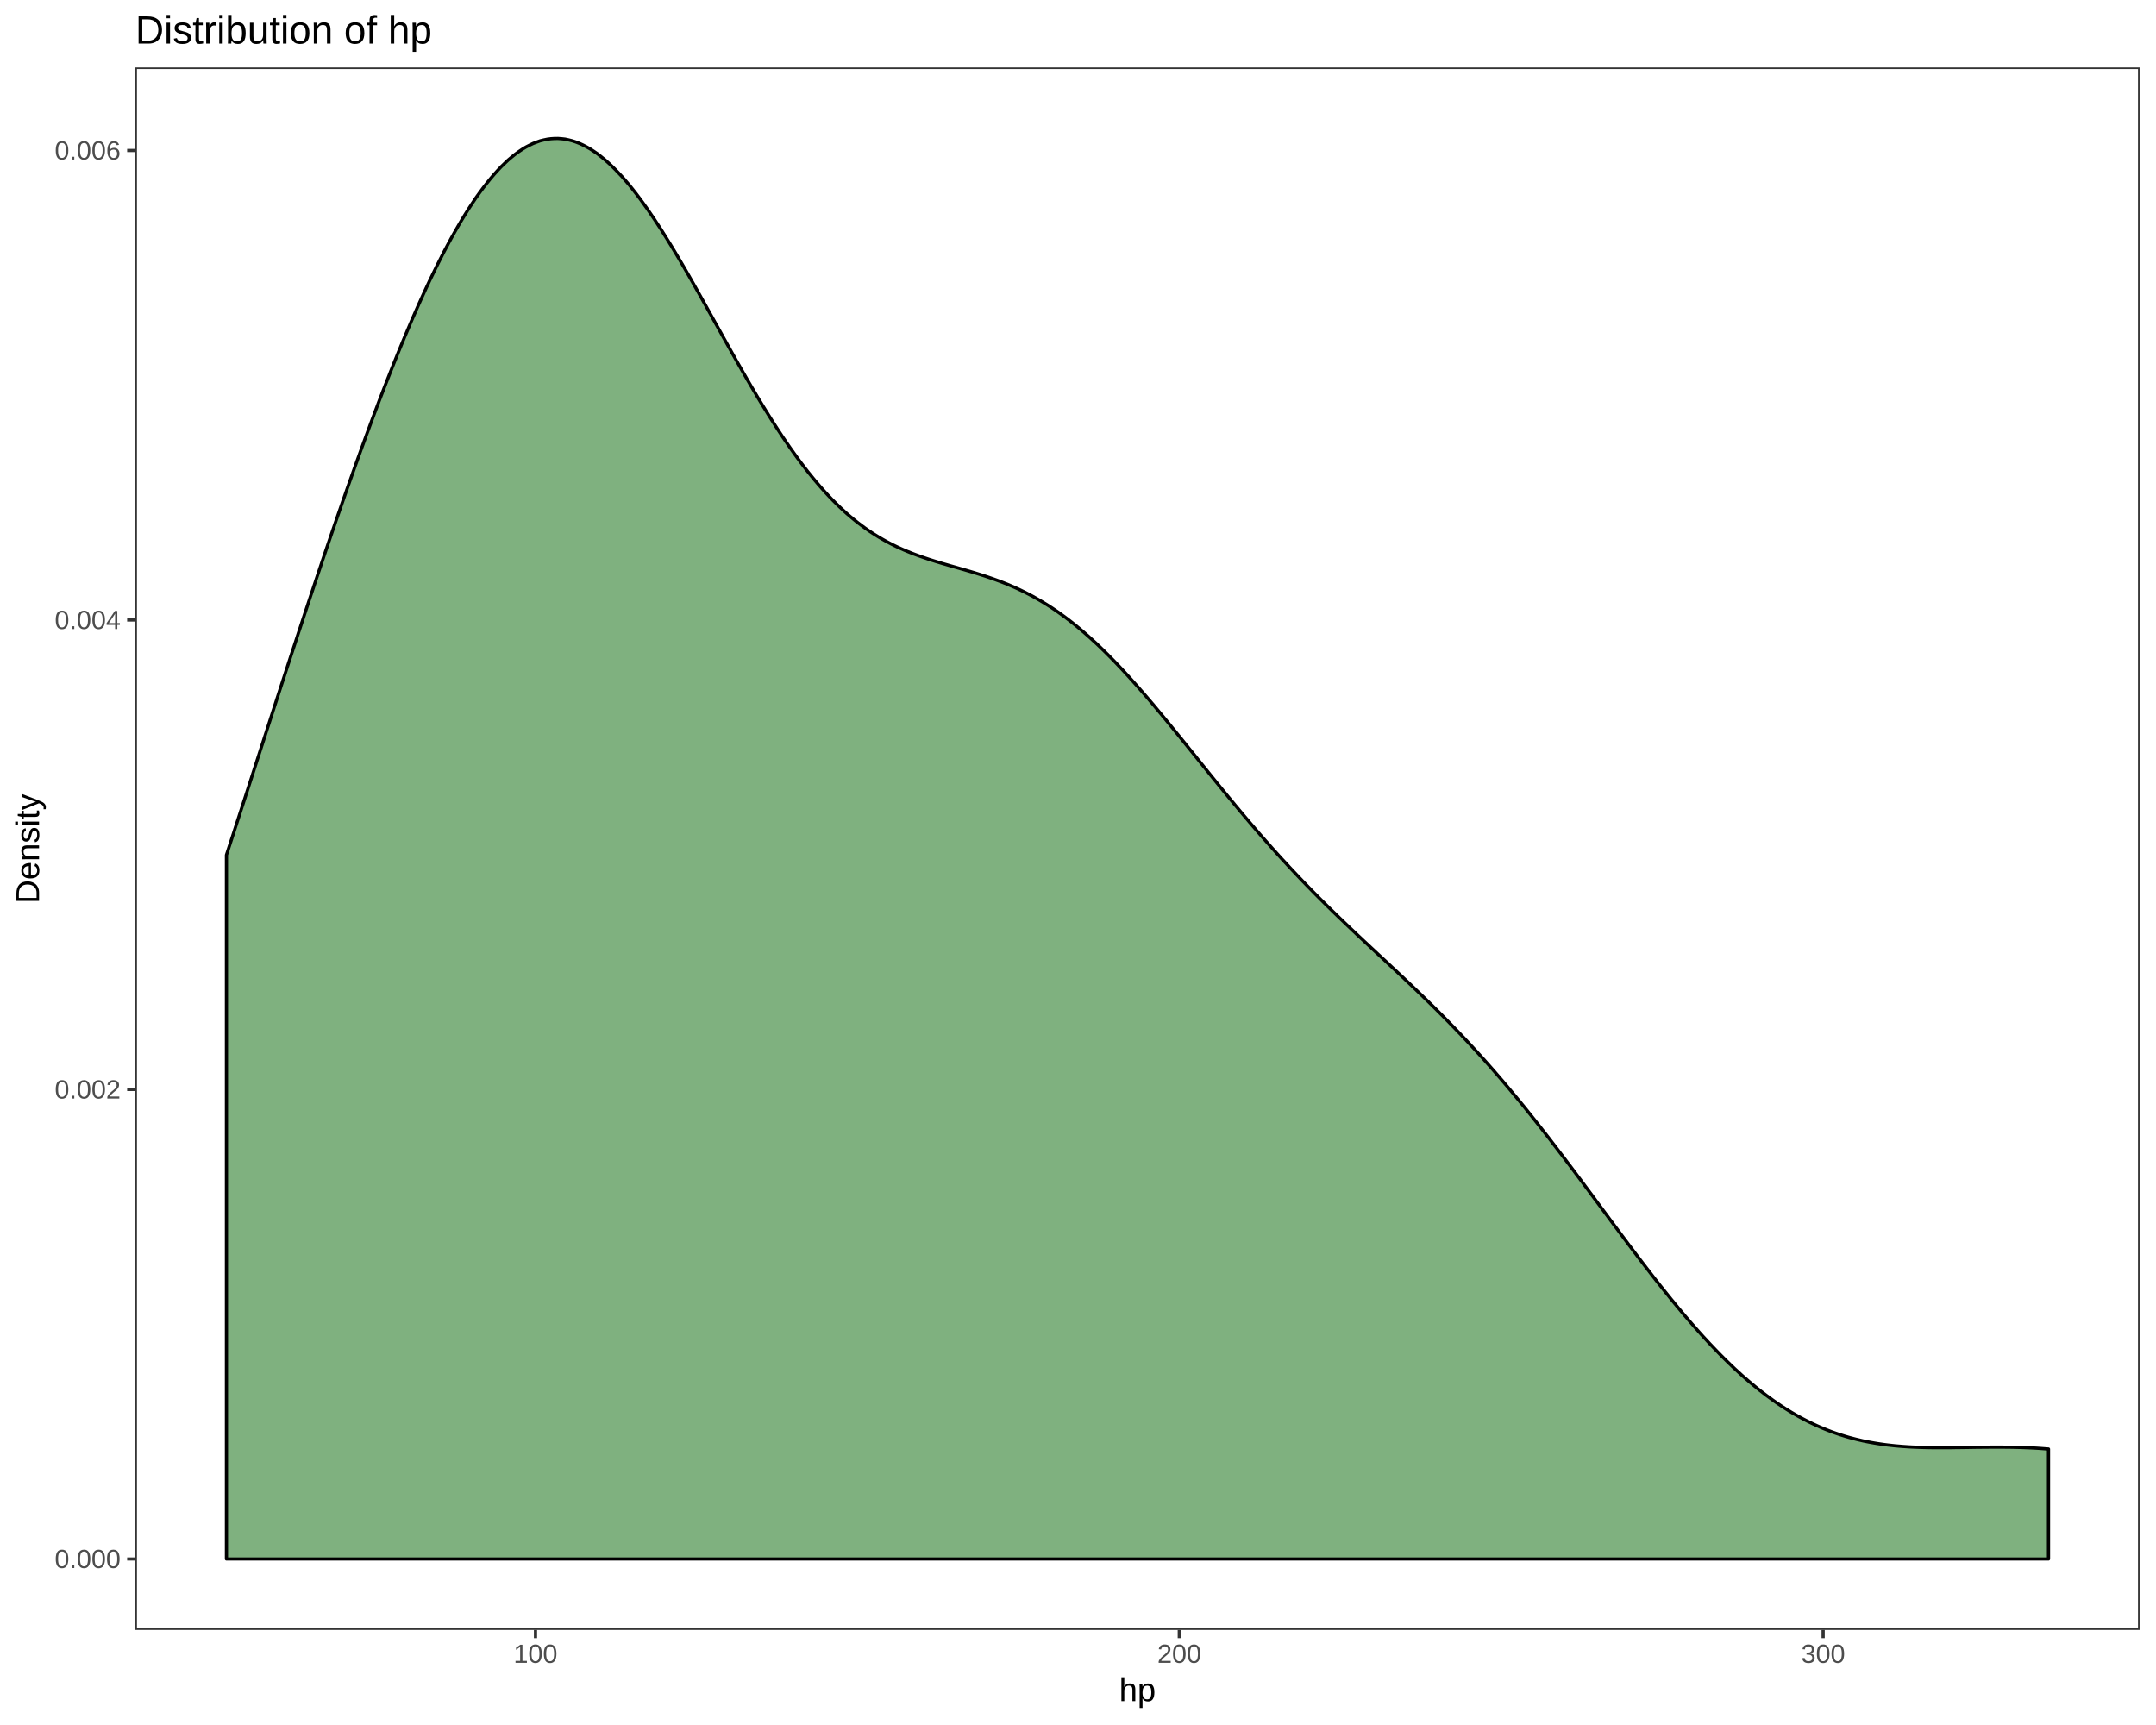
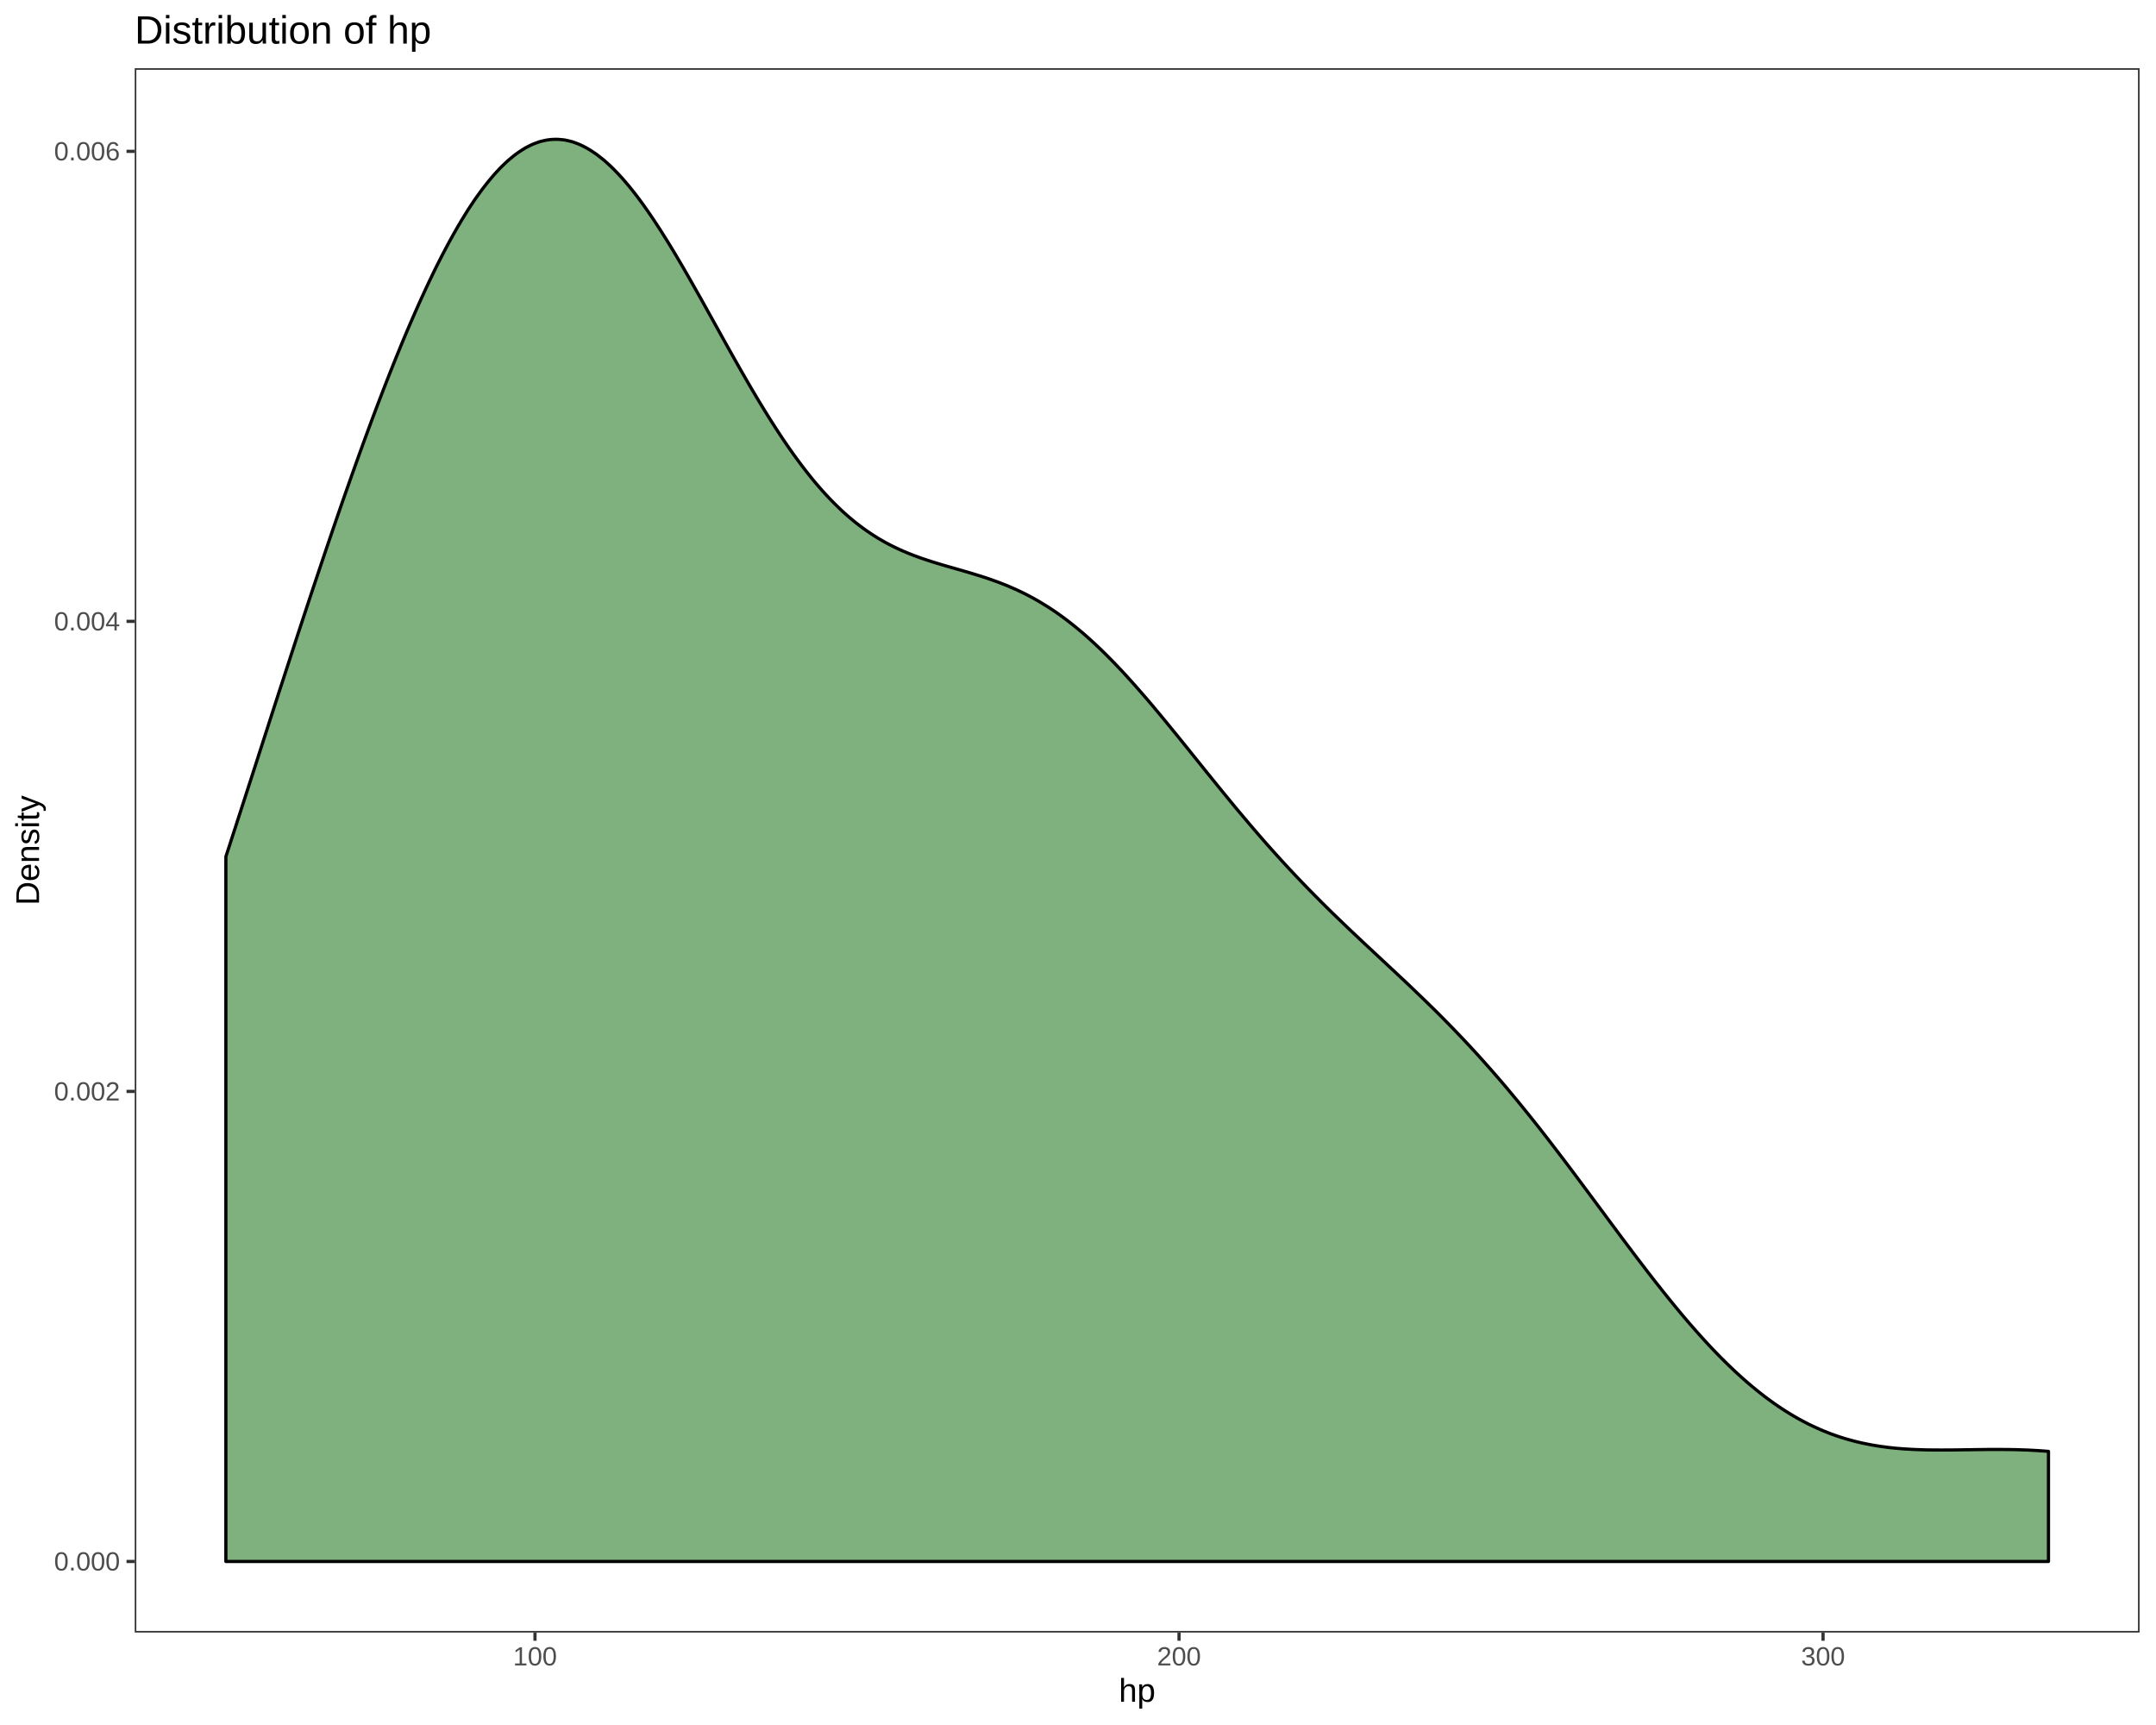
<svg xmlns="http://www.w3.org/2000/svg" viewBox="0 0 720.00 576.00">
  <defs>
    <style type="text/css">
    line, polyline, polygon, path, rect, circle {
      fill: none;
      stroke: #000000;
      stroke-linecap: round;
      stroke-linejoin: round;
      stroke-miterlimit: 10.00;
    }
  </style>
  </defs>
  <rect width="100%" height="100%" style="stroke: none; fill: #FFFFFF;" />
  <rect x="0.00" y="0.00" width="720.00" height="576.00" style="stroke-width: 1.07; stroke: #FFFFFF; fill: #FFFFFF;" />
  <defs>
-     <clipPath id="cpNDUuMjB8NzE0LjUyfDU0NC4yN3wyMi41Mg==">
-       <rect x="45.20" y="22.52" width="669.32" height="521.75" />
+     <clipPath id="cpNDQuOTl8NzE0LjUyfDU0NS4xM3wyMi43Nw==">
+       <rect x="44.99" y="22.77" width="669.53" height="522.36" />
    </clipPath>
  </defs>
-   <rect x="45.20" y="22.52" width="669.32" height="521.75" style="stroke-width: 1.07; stroke: none; fill: #FFFFFF;" clip-path="url(#cpNDUuMjB8NzE0LjUyfDU0NC4yN3wyMi41Mg==)" />
-   <polygon points="75.62,285.49 76.81,281.83 78.00,278.17 79.19,274.49 80.38,270.81 81.58,267.13 82.77,263.45 83.96,259.76 85.15,256.07 86.34,252.38 87.53,248.69 88.72,245.00 89.91,241.32 91.10,237.63 92.29,233.95 93.48,230.28 94.67,226.61 95.86,222.95 97.05,219.30 98.25,215.66 99.44,212.02 100.63,208.40 101.82,204.78 103.01,201.18 104.20,197.60 105.39,194.02 106.58,190.47 107.77,186.92 108.96,183.40 110.15,179.90 111.34,176.41 112.53,172.95 113.73,169.50 114.92,166.08 116.11,162.68 117.30,159.32 118.49,155.96 119.68,152.65 120.87,149.35 122.06,146.09 123.25,142.86 124.44,139.65 125.63,136.49 126.82,133.34 128.01,130.26 129.21,127.18 130.40,124.16 131.59,121.17 132.78,118.22 133.97,115.32 135.16,112.45 136.35,109.64 137.54,106.84 138.73,104.13 139.92,101.44 141.11,98.81 142.30,96.22 143.49,93.69 144.69,91.22 145.88,88.78 147.07,86.42 148.26,84.09 149.45,81.85 150.64,79.64 151.83,77.52 153.02,75.44 154.21,73.42 155.40,71.48 156.59,69.58 157.78,67.78 158.97,66.00 160.16,64.35 161.36,62.72 162.55,61.19 163.74,59.71 164.93,58.31 166.12,56.99 167.31,55.72 168.50,54.57 169.69,53.44 170.88,52.44 172.07,51.48 173.26,50.62 174.45,49.82 175.64,49.10 176.84,48.48 178.03,47.90 179.22,47.45 180.41,47.02 181.60,46.73 182.79,46.48 183.98,46.33 185.17,46.25 186.36,46.24 187.55,46.33 188.74,46.46 189.93,46.72 191.12,47.02 192.32,47.42 193.51,47.88 194.70,48.43 195.89,49.05 197.08,49.72 198.27,50.50 199.46,51.31 200.65,52.24 201.84,53.20 203.03,54.25 204.22,55.35 205.41,56.53 206.60,57.77 207.80,59.05 208.99,60.42 210.18,61.81 211.37,63.30 212.56,64.82 213.75,66.40 214.94,68.03 216.13,69.70 217.32,71.43 218.51,73.18 219.70,75.00 220.89,76.83 222.08,78.72 223.27,80.63 224.47,82.58 225.66,84.56 226.85,86.56 228.04,88.60 229.23,90.64 230.42,92.72 231.61,94.81 232.80,96.92 233.99,99.03 235.18,101.16 236.37,103.29 237.56,105.43 238.75,107.57 239.95,109.72 241.14,111.86 242.33,114.00 243.52,116.12 244.71,118.25 245.90,120.36 247.09,122.45 248.28,124.53 249.47,126.60 250.66,128.65 251.85,130.66 253.04,132.67 254.23,134.64 255.43,136.59 256.62,138.51 257.81,140.40 259.00,142.27 260.19,144.09 261.38,145.90 262.57,147.64 263.76,149.37 264.95,151.05 266.14,152.70 267.33,154.31 268.52,155.88 269.71,157.42 270.91,158.90 272.10,160.36 273.29,161.75 274.48,163.12 275.67,164.44 276.86,165.72 278.05,166.96 279.24,168.15 280.43,169.31 281.62,170.41 282.81,171.50 284.00,172.51 285.19,173.51 286.38,174.46 287.58,175.37 288.77,176.25 289.96,177.08 291.15,177.89 292.34,178.64 293.53,179.38 294.72,180.07 295.91,180.74 297.10,181.37 298.29,181.98 299.48,182.56 300.67,183.11 301.86,183.64 303.06,184.14 304.25,184.62 305.44,185.08 306.63,185.52 307.82,185.94 309.01,186.35 310.20,186.75 311.39,187.13 312.58,187.50 313.77,187.86 314.96,188.22 316.15,188.56 317.34,188.91 318.54,189.25 319.73,189.59 320.92,189.93 322.11,190.27 323.30,190.62 324.49,190.97 325.68,191.33 326.87,191.70 328.06,192.08 329.25,192.46 330.44,192.87 331.63,193.28 332.82,193.71 334.02,194.15 335.21,194.62 336.40,195.09 337.59,195.60 338.78,196.11 339.97,196.65 341.16,197.22 342.35,197.80 343.54,198.42 344.73,199.04 345.92,199.71 347.11,200.39 348.30,201.10 349.49,201.83 350.69,202.59 351.88,203.38 353.07,204.19 354.26,205.04 355.45,205.90 356.64,206.80 357.83,207.72 359.02,208.67 360.21,209.65 361.40,210.65 362.59,211.68 363.78,212.73 364.97,213.82 366.17,214.91 367.36,216.05 368.55,217.20 369.74,218.37 370.93,219.57 372.12,220.79 373.31,222.03 374.50,223.29 375.69,224.57 376.88,225.87 378.07,227.19 379.26,228.52 380.45,229.87 381.65,231.24 382.84,232.62 384.03,234.01 385.22,235.41 386.41,236.84 387.60,238.26 388.79,239.70 389.98,241.14 391.17,242.60 392.36,244.06 393.55,245.52 394.74,246.99 395.93,248.46 397.12,249.94 398.32,251.41 399.51,252.89 400.70,254.37 401.89,255.85 403.08,257.32 404.27,258.80 405.46,260.27 406.65,261.73 407.84,263.19 409.03,264.65 410.22,266.10 411.41,267.54 412.60,268.98 413.80,270.41 414.99,271.83 416.18,273.24 417.37,274.64 418.56,276.03 419.75,277.42 420.94,278.79 422.13,280.15 423.32,281.50 424.51,282.84 425.70,284.17 426.89,285.49 428.08,286.80 429.28,288.09 430.47,289.38 431.66,290.65 432.85,291.91 434.04,293.17 435.23,294.41 436.42,295.64 437.61,296.86 438.80,298.07 439.99,299.27 441.18,300.46 442.37,301.65 443.56,302.82 444.76,303.99 445.95,305.15 447.14,306.30 448.33,307.44 449.52,308.58 450.71,309.71 451.90,310.84 453.09,311.97 454.28,313.08 455.47,314.20 456.66,315.31 457.85,316.42 459.04,317.53 460.23,318.64 461.43,319.75 462.62,320.86 463.81,321.97 465.00,323.08 466.19,324.19 467.38,325.31 468.57,326.42 469.76,327.55 470.95,328.67 472.14,329.81 473.33,330.95 474.52,332.09 475.71,333.24 476.91,334.40 478.10,335.57 479.29,336.74 480.48,337.92 481.67,339.11 482.86,340.32 484.05,341.53 485.24,342.75 486.43,343.98 487.62,345.22 488.81,346.48 490.00,347.75 491.19,349.03 492.39,350.32 493.58,351.62 494.77,352.93 495.96,354.26 497.15,355.60 498.34,356.95 499.53,358.32 500.72,359.69 501.91,361.08 503.10,362.48 504.29,363.90 505.48,365.33 506.67,366.76 507.87,368.21 509.06,369.67 510.25,371.15 511.44,372.63 512.63,374.13 513.82,375.63 515.01,377.15 516.20,378.67 517.39,380.20 518.58,381.75 519.77,383.30 520.96,384.86 522.15,386.42 523.34,388.00 524.54,389.57 525.73,391.16 526.92,392.75 528.11,394.34 529.30,395.94 530.49,397.54 531.68,399.14 532.87,400.75 534.06,402.35 535.25,403.96 536.44,405.56 537.63,407.17 538.82,408.77 540.02,410.37 541.21,411.97 542.40,413.56 543.59,415.15 544.78,416.73 545.97,418.31 547.16,419.88 548.35,421.44 549.54,422.99 550.73,424.53 551.92,426.07 553.11,427.59 554.30,429.10 555.50,430.60 556.69,432.08 557.88,433.56 559.07,435.01 560.26,436.46 561.45,437.88 562.64,439.30 563.83,440.69 565.02,442.06 566.21,443.42 567.40,444.76 568.59,446.09 569.78,447.38 570.98,448.67 572.17,449.92 573.36,451.16 574.55,452.38 575.74,453.57 576.93,454.74 578.12,455.89 579.31,457.02 580.50,458.11 581.69,459.20 582.88,460.25 584.07,461.28 585.26,462.28 586.45,463.26 587.65,464.22 588.84,465.14 590.03,466.05 591.22,466.92 592.41,467.78 593.60,468.60 594.79,469.41 595.98,470.18 597.17,470.93 598.36,471.66 599.55,472.35 600.74,473.03 601.93,473.67 603.13,474.30 604.32,474.90 605.51,475.47 606.70,476.02 607.89,476.55 609.08,477.05 610.27,477.53 611.46,477.99 612.65,478.42 613.84,478.83 615.03,479.22 616.22,479.59 617.41,479.94 618.61,480.26 619.80,480.57 620.99,480.85 622.18,481.13 623.37,481.37 624.56,481.60 625.75,481.81 626.94,482.01 628.13,482.19 629.32,482.36 630.51,482.51 631.70,482.64 632.89,482.77 634.09,482.87 635.28,482.97 636.47,483.05 637.66,483.13 638.85,483.19 640.04,483.24 641.23,483.29 642.42,483.32 643.61,483.35 644.80,483.37 645.99,483.38 647.18,483.39 648.37,483.39 649.56,483.39 650.76,483.38 651.95,483.37 653.14,483.35 654.33,483.34 655.52,483.32 656.71,483.31 657.90,483.29 659.09,483.27 660.28,483.25 661.47,483.24 662.66,483.23 663.85,483.22 665.04,483.21 666.24,483.20 667.43,483.20 668.62,483.21 669.81,483.22 671.00,483.23 672.19,483.25 673.38,483.28 674.57,483.31 675.76,483.35 676.95,483.40 678.14,483.45 679.33,483.51 680.52,483.58 681.72,483.66 682.91,483.75 684.10,483.84 684.10,520.56 682.91,520.56 681.72,520.56 680.52,520.56 679.33,520.56 678.14,520.56 676.95,520.56 675.76,520.56 674.57,520.56 673.38,520.56 672.19,520.56 671.00,520.56 669.81,520.56 668.62,520.56 667.43,520.56 666.24,520.56 665.04,520.56 663.85,520.56 662.66,520.56 661.47,520.56 660.28,520.56 659.09,520.56 657.90,520.56 656.71,520.56 655.52,520.56 654.33,520.56 653.14,520.56 651.95,520.56 650.76,520.56 649.56,520.56 648.37,520.56 647.18,520.56 645.99,520.56 644.80,520.56 643.61,520.56 642.42,520.56 641.23,520.56 640.04,520.56 638.85,520.56 637.66,520.56 636.47,520.56 635.28,520.56 634.09,520.56 632.89,520.56 631.70,520.56 630.51,520.56 629.32,520.56 628.13,520.56 626.94,520.56 625.75,520.56 624.56,520.56 623.37,520.56 622.18,520.56 620.99,520.56 619.80,520.56 618.61,520.56 617.41,520.56 616.22,520.56 615.03,520.56 613.84,520.56 612.65,520.56 611.46,520.56 610.27,520.56 609.08,520.56 607.89,520.56 606.70,520.56 605.51,520.56 604.32,520.56 603.13,520.56 601.93,520.56 600.74,520.56 599.55,520.56 598.36,520.56 597.17,520.56 595.98,520.56 594.79,520.56 593.60,520.56 592.41,520.56 591.22,520.56 590.03,520.56 588.84,520.56 587.65,520.56 586.45,520.56 585.26,520.56 584.07,520.56 582.88,520.56 581.69,520.56 580.50,520.56 579.31,520.56 578.12,520.56 576.93,520.56 575.74,520.56 574.55,520.56 573.36,520.56 572.17,520.56 570.98,520.56 569.78,520.56 568.59,520.56 567.40,520.56 566.21,520.56 565.02,520.56 563.83,520.56 562.64,520.56 561.45,520.56 560.26,520.56 559.07,520.56 557.88,520.56 556.69,520.56 555.50,520.56 554.30,520.56 553.11,520.56 551.92,520.56 550.73,520.56 549.54,520.56 548.35,520.56 547.16,520.56 545.97,520.56 544.78,520.56 543.59,520.56 542.40,520.56 541.21,520.56 540.02,520.56 538.82,520.56 537.63,520.56 536.44,520.56 535.25,520.56 534.06,520.56 532.87,520.56 531.68,520.56 530.49,520.56 529.30,520.56 528.11,520.56 526.92,520.56 525.73,520.56 524.54,520.56 523.34,520.56 522.15,520.56 520.96,520.56 519.77,520.56 518.58,520.56 517.39,520.56 516.20,520.56 515.01,520.56 513.82,520.56 512.63,520.56 511.44,520.56 510.25,520.56 509.06,520.56 507.87,520.56 506.67,520.56 505.48,520.56 504.29,520.56 503.10,520.56 501.91,520.56 500.72,520.56 499.53,520.56 498.34,520.56 497.15,520.56 495.96,520.56 494.77,520.56 493.58,520.56 492.39,520.56 491.19,520.56 490.00,520.56 488.81,520.56 487.62,520.56 486.43,520.56 485.24,520.56 484.05,520.56 482.86,520.56 481.67,520.56 480.48,520.56 479.29,520.56 478.10,520.56 476.91,520.56 475.71,520.56 474.52,520.56 473.33,520.56 472.14,520.56 470.95,520.56 469.76,520.56 468.57,520.56 467.38,520.56 466.19,520.56 465.00,520.56 463.81,520.56 462.62,520.56 461.43,520.56 460.23,520.56 459.04,520.56 457.85,520.56 456.66,520.56 455.47,520.56 454.28,520.56 453.09,520.56 451.90,520.56 450.71,520.56 449.52,520.56 448.33,520.56 447.14,520.56 445.95,520.56 444.76,520.56 443.56,520.56 442.37,520.56 441.18,520.56 439.99,520.56 438.80,520.56 437.61,520.56 436.42,520.56 435.23,520.56 434.04,520.56 432.85,520.56 431.66,520.56 430.47,520.56 429.28,520.56 428.08,520.56 426.89,520.56 425.70,520.56 424.51,520.56 423.32,520.56 422.13,520.56 420.94,520.56 419.75,520.56 418.56,520.56 417.37,520.56 416.18,520.56 414.99,520.56 413.80,520.56 412.60,520.56 411.41,520.56 410.22,520.56 409.03,520.56 407.84,520.56 406.65,520.56 405.46,520.56 404.27,520.56 403.08,520.56 401.89,520.56 400.70,520.56 399.51,520.56 398.32,520.56 397.12,520.56 395.93,520.56 394.74,520.56 393.55,520.56 392.36,520.56 391.17,520.56 389.98,520.56 388.79,520.56 387.60,520.56 386.41,520.56 385.22,520.56 384.03,520.56 382.84,520.56 381.65,520.56 380.45,520.56 379.26,520.56 378.07,520.56 376.88,520.56 375.69,520.56 374.50,520.56 373.31,520.56 372.12,520.56 370.93,520.56 369.74,520.56 368.55,520.56 367.36,520.56 366.17,520.56 364.97,520.56 363.78,520.56 362.59,520.56 361.40,520.56 360.21,520.56 359.02,520.56 357.83,520.56 356.64,520.56 355.45,520.56 354.26,520.56 353.07,520.56 351.88,520.56 350.69,520.56 349.49,520.56 348.30,520.56 347.11,520.56 345.92,520.56 344.73,520.56 343.54,520.56 342.35,520.56 341.16,520.56 339.97,520.56 338.78,520.56 337.59,520.56 336.40,520.56 335.21,520.56 334.02,520.56 332.82,520.56 331.63,520.56 330.44,520.56 329.25,520.56 328.06,520.56 326.87,520.56 325.68,520.56 324.49,520.56 323.30,520.56 322.11,520.56 320.92,520.56 319.73,520.56 318.54,520.56 317.34,520.56 316.15,520.56 314.96,520.56 313.77,520.56 312.58,520.56 311.39,520.56 310.20,520.56 309.01,520.56 307.82,520.56 306.63,520.56 305.44,520.56 304.25,520.56 303.06,520.56 301.86,520.56 300.67,520.56 299.48,520.56 298.29,520.56 297.10,520.56 295.91,520.56 294.72,520.56 293.53,520.56 292.34,520.56 291.15,520.56 289.96,520.56 288.77,520.56 287.58,520.56 286.38,520.56 285.19,520.56 284.00,520.56 282.81,520.56 281.62,520.56 280.43,520.56 279.24,520.56 278.05,520.56 276.86,520.56 275.67,520.56 274.48,520.56 273.29,520.56 272.10,520.56 270.91,520.56 269.71,520.56 268.52,520.56 267.33,520.56 266.14,520.56 264.95,520.56 263.76,520.56 262.57,520.56 261.38,520.56 260.19,520.56 259.00,520.56 257.81,520.56 256.62,520.56 255.43,520.56 254.23,520.56 253.04,520.56 251.85,520.56 250.66,520.56 249.47,520.56 248.28,520.56 247.09,520.56 245.90,520.56 244.71,520.56 243.52,520.56 242.33,520.56 241.14,520.56 239.95,520.56 238.75,520.56 237.56,520.56 236.37,520.56 235.18,520.56 233.99,520.56 232.80,520.56 231.61,520.56 230.42,520.56 229.23,520.56 228.04,520.56 226.85,520.56 225.66,520.56 224.47,520.56 223.27,520.56 222.08,520.56 220.89,520.56 219.70,520.56 218.51,520.56 217.32,520.56 216.13,520.56 214.94,520.56 213.75,520.56 212.56,520.56 211.37,520.56 210.18,520.56 208.99,520.56 207.80,520.56 206.60,520.56 205.41,520.56 204.22,520.56 203.03,520.56 201.84,520.56 200.65,520.56 199.46,520.56 198.27,520.56 197.08,520.56 195.89,520.56 194.70,520.56 193.51,520.56 192.32,520.56 191.12,520.56 189.93,520.56 188.74,520.56 187.55,520.56 186.36,520.56 185.17,520.56 183.98,520.56 182.79,520.56 181.60,520.56 180.41,520.56 179.22,520.56 178.03,520.56 176.84,520.56 175.64,520.56 174.45,520.56 173.26,520.56 172.07,520.56 170.88,520.56 169.69,520.56 168.50,520.56 167.31,520.56 166.12,520.56 164.93,520.56 163.74,520.56 162.55,520.56 161.36,520.56 160.16,520.56 158.97,520.56 157.78,520.56 156.59,520.56 155.40,520.56 154.21,520.56 153.02,520.56 151.83,520.56 150.64,520.56 149.45,520.56 148.26,520.56 147.07,520.56 145.88,520.56 144.69,520.56 143.49,520.56 142.30,520.56 141.11,520.56 139.92,520.56 138.73,520.56 137.54,520.56 136.35,520.56 135.16,520.56 133.97,520.56 132.78,520.56 131.59,520.56 130.40,520.56 129.21,520.56 128.01,520.56 126.82,520.56 125.63,520.56 124.44,520.56 123.25,520.56 122.06,520.56 120.87,520.56 119.68,520.56 118.49,520.56 117.30,520.56 116.11,520.56 114.92,520.56 113.73,520.56 112.53,520.56 111.34,520.56 110.15,520.56 108.96,520.56 107.77,520.56 106.58,520.56 105.39,520.56 104.20,520.56 103.01,520.56 101.82,520.56 100.63,520.56 99.44,520.56 98.25,520.56 97.05,520.56 95.86,520.56 94.67,520.56 93.48,520.56 92.29,520.56 91.10,520.56 89.91,520.56 88.72,520.56 87.53,520.56 86.34,520.56 85.15,520.56 83.96,520.56 82.77,520.56 81.58,520.56 80.38,520.56 79.19,520.56 78.00,520.56 76.81,520.56 75.62,520.56 " style="stroke-width: 1.07; fill: #006400; fill-opacity: 0.50;" clip-path="url(#cpNDUuMjB8NzE0LjUyfDU0NC4yN3wyMi41Mg==)" />
-   <rect x="45.20" y="22.52" width="669.32" height="521.75" style="stroke-width: 1.07; stroke: #333333;" clip-path="url(#cpNDUuMjB8NzE0LjUyfDU0NC4yN3wyMi41Mg==)" />
+   <rect x="44.99" y="22.77" width="669.53" height="522.36" style="stroke-width: 1.07; stroke: none; fill: #FFFFFF;" clip-path="url(#cpNDQuOTl8NzE0LjUyfDU0NS4xM3wyMi43Nw==)" />
+   <polygon points="75.43,286.05 76.62,282.38 77.81,278.71 79.00,275.04 80.19,271.35 81.38,267.67 82.57,263.98 83.77,260.29 84.96,256.59 86.15,252.90 87.34,249.20 88.53,245.51 89.72,241.82 90.91,238.13 92.10,234.45 93.29,230.77 94.49,227.10 95.68,223.44 96.87,219.78 98.06,216.13 99.25,212.49 100.44,208.86 101.63,205.25 102.82,201.64 104.01,198.05 105.21,194.47 106.40,190.91 107.59,187.36 108.78,183.84 109.97,180.33 111.16,176.84 112.35,173.37 113.54,169.92 114.73,166.50 115.93,163.09 117.12,159.72 118.31,156.37 119.50,153.05 120.69,149.75 121.88,146.48 123.07,143.25 124.26,140.04 125.45,136.87 126.65,133.72 127.84,130.63 129.03,127.55 130.22,124.53 131.41,121.54 132.60,118.59 133.79,115.68 134.98,112.80 136.17,109.99 137.37,107.19 138.56,104.48 139.75,101.78 140.94,99.15 142.13,96.56 143.32,94.03 144.51,91.55 145.70,89.11 146.89,86.75 148.09,84.41 149.28,82.17 150.47,79.96 151.66,77.83 152.85,75.75 154.04,73.73 155.23,71.79 156.42,69.88 157.61,68.08 158.81,66.30 160.00,64.64 161.19,63.02 162.38,61.48 163.57,60.01 164.76,58.60 165.95,57.28 167.14,56.01 168.33,54.85 169.53,53.73 170.72,52.72 171.91,51.76 173.10,50.90 174.29,50.11 175.48,49.38 176.67,48.76 177.86,48.18 179.05,47.73 180.25,47.30 181.44,47.01 182.63,46.76 183.82,46.60 185.01,46.53 186.20,46.52 187.39,46.61 188.58,46.74 189.77,47.00 190.97,47.29 192.16,47.70 193.35,48.16 194.54,48.71 195.73,49.33 196.92,50.01 198.11,50.79 199.30,51.59 200.49,52.53 201.69,53.48 202.88,54.54 204.07,55.64 205.26,56.82 206.45,58.06 207.64,59.34 208.83,60.72 210.02,62.11 211.21,63.60 212.41,65.12 213.60,66.70 214.79,68.33 215.98,70.01 217.17,71.73 218.36,73.49 219.55,75.31 220.74,77.14 221.93,79.04 223.13,80.95 224.32,82.90 225.51,84.88 226.70,86.89 227.89,88.92 229.08,90.97 230.27,93.05 231.46,95.14 232.65,97.25 233.85,99.37 235.04,101.50 236.23,103.64 237.42,105.78 238.61,107.92 239.80,110.07 240.99,112.21 242.18,114.35 243.37,116.48 244.57,118.61 245.76,120.72 246.95,122.82 248.14,124.90 249.33,126.97 250.52,129.02 251.71,131.04 252.90,133.05 254.09,135.02 255.29,136.98 256.48,138.90 257.67,140.79 258.86,142.66 260.05,144.48 261.24,146.29 262.43,148.04 263.62,149.77 264.81,151.45 266.01,153.11 267.20,154.72 268.39,156.29 269.58,157.83 270.77,159.31 271.96,160.77 273.15,162.16 274.34,163.54 275.53,164.85 276.73,166.14 277.92,167.38 279.11,168.57 280.30,169.73 281.49,170.84 282.68,171.92 283.87,172.94 285.06,173.94 286.25,174.89 287.45,175.80 288.64,176.68 289.83,177.51 291.02,178.32 292.21,179.07 293.40,179.82 294.59,180.50 295.78,181.18 296.97,181.81 298.17,182.42 299.36,183.00 300.55,183.55 301.74,184.08 302.93,184.58 304.12,185.06 305.31,185.52 306.50,185.96 307.69,186.39 308.89,186.79 310.08,187.19 311.27,187.57 312.46,187.94 313.65,188.30 314.84,188.66 316.03,189.01 317.22,189.35 318.42,189.69 319.61,190.03 320.80,190.37 321.99,190.72 323.18,191.06 324.37,191.42 325.56,191.78 326.75,192.15 327.94,192.52 329.14,192.91 330.33,193.31 331.52,193.73 332.71,194.16 333.90,194.60 335.09,195.07 336.28,195.54 337.47,196.05 338.66,196.57 339.86,197.11 341.05,197.67 342.24,198.25 343.43,198.87 344.62,199.50 345.81,200.16 347.00,200.84 348.19,201.56 349.38,202.29 350.58,203.05 351.77,203.84 352.96,204.65 354.15,205.50 355.34,206.36 356.53,207.27 357.72,208.19 358.91,209.14 360.10,210.12 361.30,211.12 362.49,212.15 363.68,213.20 364.87,214.29 366.06,215.39 367.25,216.52 368.44,217.67 369.63,218.85 370.82,220.05 372.02,221.27 373.21,222.52 374.40,223.77 375.59,225.06 376.78,226.36 377.97,227.68 379.16,229.01 380.35,230.37 381.54,231.73 382.74,233.11 383.93,234.51 385.12,235.91 386.31,237.34 387.50,238.76 388.69,240.20 389.88,241.65 391.07,243.10 392.26,244.56 393.46,246.03 394.65,247.50 395.84,248.97 397.03,250.45 398.22,251.93 399.41,253.41 400.60,254.89 401.79,256.37 402.98,257.85 404.18,259.32 405.37,260.79 406.56,262.26 407.75,263.72 408.94,265.18 410.13,266.63 411.32,268.08 412.51,269.52 413.70,270.95 414.90,272.37 416.09,273.78 417.28,275.19 418.47,276.58 419.66,277.96 420.85,279.34 422.04,280.70 423.23,282.05 424.42,283.39 425.62,284.73 426.81,286.04 428.00,287.36 429.19,288.65 430.38,289.94 431.57,291.21 432.76,292.48 433.95,293.73 435.14,294.97 436.34,296.21 437.53,297.43 438.72,298.64 439.91,299.84 441.10,301.04 442.29,302.22 443.48,303.40 444.67,304.57 445.86,305.73 447.06,306.88 448.25,308.03 449.44,309.17 450.63,310.30 451.82,311.43 453.01,312.55 454.20,313.67 455.39,314.79 456.58,315.91 457.78,317.02 458.97,318.13 460.16,319.24 461.35,320.35 462.54,321.46 463.73,322.57 464.92,323.68 466.11,324.79 467.30,325.91 468.50,327.03 469.69,328.15 470.88,329.28 472.07,330.42 473.26,331.56 474.45,332.70 475.64,333.85 476.83,335.01 478.02,336.18 479.22,337.35 480.41,338.54 481.60,339.73 482.79,340.94 483.98,342.15 485.17,343.37 486.36,344.61 487.55,345.85 488.74,347.11 489.94,348.38 491.13,349.66 492.32,350.95 493.51,352.25 494.70,353.57 495.89,354.90 497.08,356.24 498.27,357.59 499.46,358.96 500.66,360.34 501.85,361.73 503.04,363.13 504.23,364.55 505.42,365.98 506.61,367.41 507.80,368.87 508.99,370.33 510.18,371.81 511.38,373.29 512.57,374.79 513.76,376.29 514.95,377.81 516.14,379.34 517.33,380.87 518.52,382.42 519.71,383.97 520.90,385.53 522.10,387.10 523.29,388.67 524.48,390.25 525.67,391.84 526.86,393.43 528.05,395.03 529.24,396.63 530.43,398.23 531.62,399.83 532.82,401.44 534.01,403.05 535.20,404.65 536.39,406.26 537.58,407.87 538.77,409.47 539.96,411.07 541.15,412.67 542.34,414.27 543.54,415.86 544.73,417.44 545.92,419.02 547.11,420.59 548.30,422.15 549.49,423.71 550.68,425.25 551.87,426.79 553.06,428.31 554.26,429.82 555.45,431.32 556.64,432.81 557.83,434.29 559.02,435.74 560.21,437.19 561.40,438.62 562.59,440.03 563.78,441.43 564.98,442.80 566.17,444.17 567.36,445.50 568.55,446.83 569.74,448.13 570.93,449.42 572.12,450.67 573.31,451.91 574.50,453.13 575.70,454.32 576.89,455.50 578.08,456.64 579.27,457.78 580.46,458.87 581.65,459.96 582.84,461.01 584.03,462.04 585.22,463.04 586.42,464.02 587.61,464.98 588.80,465.91 589.99,466.82 591.18,467.69 592.37,468.55 593.56,469.37 594.75,470.18 595.94,470.95 597.14,471.70 598.33,472.43 599.52,473.13 600.71,473.81 601.90,474.45 603.09,475.08 604.28,475.68 605.47,476.25 606.67,476.80 607.86,477.33 609.05,477.84 610.24,478.31 611.43,478.78 612.62,479.20 613.81,479.62 615.00,480.00 616.19,480.37 617.39,480.72 618.58,481.04 619.77,481.36 620.96,481.64 622.15,481.91 623.34,482.15 624.53,482.39 625.72,482.60 626.91,482.80 628.11,482.98 629.30,483.14 630.49,483.30 631.68,483.43 632.87,483.56 634.06,483.66 635.25,483.76 636.44,483.84 637.63,483.91 638.83,483.98 640.02,484.03 641.21,484.07 642.40,484.11 643.59,484.14 644.78,484.15 645.97,484.17 647.16,484.17 648.35,484.18 649.55,484.17 650.74,484.17 651.93,484.16 653.12,484.14 654.31,484.13 655.50,484.11 656.69,484.09 657.88,484.08 659.07,484.06 660.27,484.04 661.46,484.03 662.65,484.01 663.84,484.00 665.03,484.00 666.22,483.99 667.41,483.99 668.60,484.00 669.79,484.01 670.99,484.02 672.18,484.04 673.37,484.06 674.56,484.10 675.75,484.14 676.94,484.18 678.13,484.24 679.32,484.30 680.51,484.37 681.71,484.45 682.90,484.54 684.09,484.63 684.09,521.39 682.90,521.39 681.71,521.39 680.51,521.39 679.32,521.39 678.13,521.39 676.94,521.39 675.75,521.39 674.56,521.39 673.37,521.39 672.18,521.39 670.99,521.39 669.79,521.39 668.60,521.39 667.41,521.39 666.22,521.39 665.03,521.39 663.84,521.39 662.65,521.39 661.46,521.39 660.27,521.39 659.07,521.39 657.88,521.39 656.69,521.39 655.50,521.39 654.31,521.39 653.12,521.39 651.93,521.39 650.74,521.39 649.55,521.39 648.35,521.39 647.16,521.39 645.97,521.39 644.78,521.39 643.59,521.39 642.40,521.39 641.21,521.39 640.02,521.39 638.83,521.39 637.63,521.39 636.44,521.39 635.25,521.39 634.06,521.39 632.87,521.39 631.68,521.39 630.49,521.39 629.30,521.39 628.11,521.39 626.91,521.39 625.72,521.39 624.53,521.39 623.34,521.39 622.15,521.39 620.96,521.39 619.77,521.39 618.58,521.39 617.39,521.39 616.19,521.39 615.00,521.39 613.81,521.39 612.62,521.39 611.43,521.39 610.24,521.39 609.05,521.39 607.86,521.39 606.67,521.39 605.47,521.39 604.28,521.39 603.09,521.39 601.90,521.39 600.71,521.39 599.52,521.39 598.33,521.39 597.14,521.39 595.94,521.39 594.75,521.39 593.56,521.39 592.37,521.39 591.18,521.39 589.99,521.39 588.80,521.39 587.61,521.39 586.42,521.39 585.22,521.39 584.03,521.39 582.84,521.39 581.65,521.39 580.46,521.39 579.27,521.39 578.08,521.39 576.89,521.39 575.70,521.39 574.50,521.39 573.31,521.39 572.12,521.39 570.93,521.39 569.74,521.39 568.55,521.39 567.36,521.39 566.17,521.39 564.98,521.39 563.78,521.39 562.59,521.39 561.40,521.39 560.21,521.39 559.02,521.39 557.83,521.39 556.64,521.39 555.45,521.39 554.26,521.39 553.06,521.39 551.87,521.39 550.68,521.39 549.49,521.39 548.30,521.39 547.11,521.39 545.92,521.39 544.73,521.39 543.54,521.39 542.34,521.39 541.15,521.39 539.96,521.39 538.77,521.39 537.58,521.39 536.39,521.39 535.20,521.39 534.01,521.39 532.82,521.39 531.62,521.39 530.43,521.39 529.24,521.39 528.05,521.39 526.86,521.39 525.67,521.39 524.48,521.39 523.29,521.39 522.10,521.39 520.90,521.39 519.71,521.39 518.52,521.39 517.33,521.39 516.14,521.39 514.95,521.39 513.76,521.39 512.57,521.39 511.38,521.39 510.18,521.39 508.99,521.39 507.80,521.39 506.61,521.39 505.42,521.39 504.23,521.39 503.04,521.39 501.85,521.39 500.66,521.39 499.46,521.39 498.27,521.39 497.08,521.39 495.89,521.39 494.70,521.39 493.51,521.39 492.32,521.39 491.13,521.39 489.94,521.39 488.74,521.39 487.55,521.39 486.36,521.39 485.17,521.39 483.98,521.39 482.79,521.39 481.60,521.39 480.41,521.39 479.22,521.39 478.02,521.39 476.83,521.39 475.64,521.39 474.45,521.39 473.26,521.39 472.07,521.39 470.88,521.39 469.69,521.39 468.50,521.39 467.30,521.39 466.11,521.39 464.92,521.39 463.73,521.39 462.54,521.39 461.35,521.39 460.16,521.39 458.97,521.39 457.78,521.39 456.58,521.39 455.39,521.39 454.20,521.39 453.01,521.39 451.82,521.39 450.63,521.39 449.44,521.39 448.25,521.39 447.06,521.39 445.86,521.39 444.67,521.39 443.48,521.39 442.29,521.39 441.10,521.39 439.91,521.39 438.72,521.39 437.53,521.39 436.34,521.39 435.14,521.39 433.95,521.39 432.76,521.39 431.57,521.39 430.38,521.39 429.19,521.39 428.00,521.39 426.81,521.39 425.62,521.39 424.42,521.39 423.23,521.39 422.04,521.39 420.85,521.39 419.66,521.39 418.47,521.39 417.28,521.39 416.09,521.39 414.90,521.39 413.70,521.39 412.51,521.39 411.32,521.39 410.13,521.39 408.94,521.39 407.75,521.39 406.56,521.39 405.37,521.39 404.18,521.39 402.98,521.39 401.79,521.39 400.60,521.39 399.41,521.39 398.22,521.39 397.03,521.39 395.84,521.39 394.65,521.39 393.46,521.39 392.26,521.39 391.07,521.39 389.88,521.39 388.69,521.39 387.50,521.39 386.31,521.39 385.12,521.39 383.93,521.39 382.74,521.39 381.54,521.39 380.35,521.39 379.16,521.39 377.97,521.39 376.78,521.39 375.59,521.39 374.40,521.39 373.21,521.39 372.02,521.39 370.82,521.39 369.63,521.39 368.44,521.39 367.25,521.39 366.06,521.39 364.87,521.39 363.68,521.39 362.49,521.39 361.30,521.39 360.10,521.39 358.91,521.39 357.72,521.39 356.53,521.39 355.34,521.39 354.15,521.39 352.96,521.39 351.77,521.39 350.58,521.39 349.38,521.39 348.19,521.39 347.00,521.39 345.81,521.39 344.62,521.39 343.43,521.39 342.24,521.39 341.05,521.39 339.86,521.39 338.66,521.39 337.47,521.39 336.28,521.39 335.09,521.39 333.90,521.39 332.71,521.39 331.52,521.39 330.33,521.39 329.14,521.39 327.94,521.39 326.75,521.39 325.56,521.39 324.37,521.39 323.18,521.39 321.99,521.39 320.80,521.39 319.61,521.39 318.42,521.39 317.22,521.39 316.03,521.39 314.84,521.39 313.65,521.39 312.46,521.39 311.27,521.39 310.08,521.39 308.89,521.39 307.69,521.39 306.50,521.39 305.31,521.39 304.12,521.39 302.93,521.39 301.74,521.39 300.55,521.39 299.36,521.39 298.17,521.39 296.97,521.39 295.78,521.39 294.59,521.39 293.40,521.39 292.21,521.39 291.02,521.39 289.83,521.39 288.64,521.39 287.45,521.39 286.25,521.39 285.06,521.39 283.87,521.39 282.68,521.39 281.49,521.39 280.30,521.39 279.11,521.39 277.92,521.39 276.73,521.39 275.53,521.39 274.34,521.39 273.15,521.39 271.96,521.39 270.77,521.39 269.58,521.39 268.39,521.39 267.20,521.39 266.01,521.39 264.81,521.39 263.62,521.39 262.43,521.39 261.24,521.39 260.05,521.39 258.86,521.39 257.67,521.39 256.48,521.39 255.29,521.39 254.09,521.39 252.90,521.39 251.71,521.39 250.52,521.39 249.33,521.39 248.14,521.39 246.95,521.39 245.76,521.39 244.57,521.39 243.37,521.39 242.18,521.39 240.99,521.39 239.80,521.39 238.61,521.39 237.42,521.39 236.23,521.39 235.04,521.39 233.85,521.39 232.65,521.39 231.46,521.39 230.27,521.39 229.08,521.39 227.89,521.39 226.70,521.39 225.51,521.39 224.32,521.39 223.13,521.39 221.93,521.39 220.74,521.39 219.55,521.39 218.36,521.39 217.17,521.39 215.98,521.39 214.79,521.39 213.60,521.39 212.41,521.39 211.21,521.39 210.02,521.39 208.83,521.39 207.64,521.39 206.45,521.39 205.26,521.39 204.07,521.39 202.88,521.39 201.69,521.39 200.49,521.39 199.30,521.39 198.11,521.39 196.92,521.39 195.73,521.39 194.54,521.39 193.35,521.39 192.16,521.39 190.97,521.39 189.77,521.39 188.58,521.39 187.39,521.39 186.20,521.39 185.01,521.39 183.82,521.39 182.63,521.39 181.44,521.39 180.25,521.39 179.05,521.39 177.86,521.39 176.67,521.39 175.48,521.39 174.29,521.39 173.10,521.39 171.91,521.39 170.72,521.39 169.53,521.39 168.33,521.39 167.14,521.39 165.95,521.39 164.76,521.39 163.57,521.39 162.38,521.39 161.19,521.39 160.00,521.39 158.81,521.39 157.61,521.39 156.42,521.39 155.23,521.39 154.04,521.39 152.85,521.39 151.66,521.39 150.47,521.39 149.28,521.39 148.09,521.39 146.89,521.39 145.70,521.39 144.51,521.39 143.32,521.39 142.13,521.39 140.94,521.39 139.75,521.39 138.56,521.39 137.37,521.39 136.17,521.39 134.98,521.39 133.79,521.39 132.60,521.39 131.41,521.39 130.22,521.39 129.03,521.39 127.84,521.39 126.65,521.39 125.45,521.39 124.26,521.39 123.07,521.39 121.88,521.39 120.69,521.39 119.50,521.39 118.31,521.39 117.12,521.39 115.93,521.39 114.73,521.39 113.54,521.39 112.35,521.39 111.16,521.39 109.97,521.39 108.78,521.39 107.59,521.39 106.40,521.39 105.21,521.39 104.01,521.39 102.82,521.39 101.63,521.39 100.44,521.39 99.25,521.39 98.06,521.39 96.87,521.39 95.68,521.39 94.49,521.39 93.29,521.39 92.10,521.39 90.91,521.39 89.72,521.39 88.53,521.39 87.34,521.39 86.15,521.39 84.96,521.39 83.77,521.39 82.57,521.39 81.38,521.39 80.19,521.39 79.00,521.39 77.81,521.39 76.62,521.39 75.43,521.39 " style="stroke-width: 1.07; fill: #006400; fill-opacity: 0.50;" clip-path="url(#cpNDQuOTl8NzE0LjUyfDU0NS4xM3wyMi43Nw==)" />
+   <rect x="44.99" y="22.77" width="669.53" height="522.36" style="stroke-width: 1.07; stroke: #333333;" clip-path="url(#cpNDQuOTl8NzE0LjUyfDU0NS4xM3wyMi43Nw==)" />
  <defs>
    <clipPath id="cpMC4wMHw3MjAuMDB8NTc2LjAwfDAuMDA=">
      <rect x="0.00" y="0.00" width="720.00" height="576.00" />
    </clipPath>
  </defs>
  <g clip-path="url(#cpMC4wMHw3MjAuMDB8NTc2LjAwfDAuMDA=)">
-     <text x="18.27" y="523.58" style="font-size: 8.80px; fill: #4D4D4D; font-family: Liberation Sans;" textLength="22.00px" lengthAdjust="spacingAndGlyphs">0.000</text>
+     <text x="18.06" y="524.41" style="font-size: 8.80px; fill: #4D4D4D; font-family: Liberation Sans;" textLength="22.00px" lengthAdjust="spacingAndGlyphs">0.000</text>
  </g>
  <g clip-path="url(#cpMC4wMHw3MjAuMDB8NTc2LjAwfDAuMDA=)">
-     <text x="18.27" y="366.81" style="font-size: 8.80px; fill: #4D4D4D; font-family: Liberation Sans;" textLength="22.00px" lengthAdjust="spacingAndGlyphs">0.002</text>
+     <text x="18.06" y="367.46" style="font-size: 8.80px; fill: #4D4D4D; font-family: Liberation Sans;" textLength="22.00px" lengthAdjust="spacingAndGlyphs">0.002</text>
  </g>
  <g clip-path="url(#cpMC4wMHw3MjAuMDB8NTc2LjAwfDAuMDA=)">
-     <text x="18.27" y="210.04" style="font-size: 8.80px; fill: #4D4D4D; font-family: Liberation Sans;" textLength="22.00px" lengthAdjust="spacingAndGlyphs">0.004</text>
+     <text x="18.06" y="210.51" style="font-size: 8.80px; fill: #4D4D4D; font-family: Liberation Sans;" textLength="22.00px" lengthAdjust="spacingAndGlyphs">0.004</text>
  </g>
  <g clip-path="url(#cpMC4wMHw3MjAuMDB8NTc2LjAwfDAuMDA=)">
-     <text x="18.27" y="53.27" style="font-size: 8.80px; fill: #4D4D4D; font-family: Liberation Sans;" textLength="22.00px" lengthAdjust="spacingAndGlyphs">0.006</text>
+     <text x="18.06" y="53.55" style="font-size: 8.80px; fill: #4D4D4D; font-family: Liberation Sans;" textLength="22.00px" lengthAdjust="spacingAndGlyphs">0.006</text>
  </g>
-   <polyline points="42.46,520.56 45.20,520.56 " style="stroke-width: 1.07; stroke: #333333; stroke-linecap: butt;" clip-path="url(#cpMC4wMHw3MjAuMDB8NTc2LjAwfDAuMDA=)" />
-   <polyline points="42.46,363.79 45.20,363.79 " style="stroke-width: 1.07; stroke: #333333; stroke-linecap: butt;" clip-path="url(#cpMC4wMHw3MjAuMDB8NTc2LjAwfDAuMDA=)" />
-   <polyline points="42.46,207.02 45.20,207.02 " style="stroke-width: 1.07; stroke: #333333; stroke-linecap: butt;" clip-path="url(#cpMC4wMHw3MjAuMDB8NTc2LjAwfDAuMDA=)" />
-   <polyline points="42.46,50.25 45.20,50.25 " style="stroke-width: 1.07; stroke: #333333; stroke-linecap: butt;" clip-path="url(#cpMC4wMHw3MjAuMDB8NTc2LjAwfDAuMDA=)" />
-   <polyline points="178.83,547.01 178.83,544.27 " style="stroke-width: 1.07; stroke: #333333; stroke-linecap: butt;" clip-path="url(#cpMC4wMHw3MjAuMDB8NTc2LjAwfDAuMDA=)" />
-   <polyline points="393.83,547.01 393.83,544.27 " style="stroke-width: 1.07; stroke: #333333; stroke-linecap: butt;" clip-path="url(#cpMC4wMHw3MjAuMDB8NTc2LjAwfDAuMDA=)" />
-   <polyline points="608.84,547.01 608.84,544.27 " style="stroke-width: 1.07; stroke: #333333; stroke-linecap: butt;" clip-path="url(#cpMC4wMHw3MjAuMDB8NTc2LjAwfDAuMDA=)" />
+   <polyline points="42.25,521.39 44.99,521.39 " style="stroke-width: 1.07; stroke: #333333; stroke-linecap: butt;" clip-path="url(#cpMC4wMHw3MjAuMDB8NTc2LjAwfDAuMDA=)" />
+   <polyline points="42.25,364.43 44.99,364.43 " style="stroke-width: 1.07; stroke: #333333; stroke-linecap: butt;" clip-path="url(#cpMC4wMHw3MjAuMDB8NTc2LjAwfDAuMDA=)" />
+   <polyline points="42.25,207.48 44.99,207.48 " style="stroke-width: 1.07; stroke: #333333; stroke-linecap: butt;" clip-path="url(#cpMC4wMHw3MjAuMDB8NTc2LjAwfDAuMDA=)" />
+   <polyline points="42.25,50.53 44.99,50.53 " style="stroke-width: 1.07; stroke: #333333; stroke-linecap: butt;" clip-path="url(#cpMC4wMHw3MjAuMDB8NTc2LjAwfDAuMDA=)" />
+   <polyline points="178.66,547.87 178.66,545.13 " style="stroke-width: 1.07; stroke: #333333; stroke-linecap: butt;" clip-path="url(#cpMC4wMHw3MjAuMDB8NTc2LjAwfDAuMDA=)" />
+   <polyline points="393.74,547.87 393.74,545.13 " style="stroke-width: 1.07; stroke: #333333; stroke-linecap: butt;" clip-path="url(#cpMC4wMHw3MjAuMDB8NTc2LjAwfDAuMDA=)" />
+   <polyline points="608.81,547.87 608.81,545.13 " style="stroke-width: 1.07; stroke: #333333; stroke-linecap: butt;" clip-path="url(#cpMC4wMHw3MjAuMDB8NTc2LjAwfDAuMDA=)" />
  <g clip-path="url(#cpMC4wMHw3MjAuMDB8NTc2LjAwfDAuMDA=)">
-     <text x="171.49" y="555.25" style="font-size: 8.80px; fill: #4D4D4D; font-family: Liberation Sans;" textLength="14.67px" lengthAdjust="spacingAndGlyphs">100</text>
+     <text x="171.33" y="556.11" style="font-size: 8.80px; fill: #4D4D4D; font-family: Liberation Sans;" textLength="14.67px" lengthAdjust="spacingAndGlyphs">100</text>
  </g>
  <g clip-path="url(#cpMC4wMHw3MjAuMDB8NTc2LjAwfDAuMDA=)">
-     <text x="386.50" y="555.25" style="font-size: 8.80px; fill: #4D4D4D; font-family: Liberation Sans;" textLength="14.67px" lengthAdjust="spacingAndGlyphs">200</text>
+     <text x="386.40" y="556.11" style="font-size: 8.80px; fill: #4D4D4D; font-family: Liberation Sans;" textLength="14.67px" lengthAdjust="spacingAndGlyphs">200</text>
  </g>
  <g clip-path="url(#cpMC4wMHw3MjAuMDB8NTc2LjAwfDAuMDA=)">
-     <text x="601.51" y="555.25" style="font-size: 8.80px; fill: #4D4D4D; font-family: Liberation Sans;" textLength="14.67px" lengthAdjust="spacingAndGlyphs">300</text>
+     <text x="601.48" y="556.11" style="font-size: 8.80px; fill: #4D4D4D; font-family: Liberation Sans;" textLength="14.67px" lengthAdjust="spacingAndGlyphs">300</text>
  </g>
  <g clip-path="url(#cpMC4wMHw3MjAuMDB8NTc2LjAwfDAuMDA=)">
-     <text x="373.73" y="568.04" style="font-size: 11.00px; font-family: Liberation Sans;" textLength="12.25px" lengthAdjust="spacingAndGlyphs">hp</text>
+     <text x="373.63" y="568.24" style="font-size: 11.00px; font-family: Liberation Sans;" textLength="12.25px" lengthAdjust="spacingAndGlyphs">hp</text>
  </g>
  <g clip-path="url(#cpMC4wMHw3MjAuMDB8NTc2LjAwfDAuMDA=)">
-     <text transform="translate(13.04,301.74) rotate(-90)" style="font-size: 11.00px; font-family: Liberation Sans;" textLength="36.69px" lengthAdjust="spacingAndGlyphs">Density</text>
+     <text transform="translate(13.04,302.29) rotate(-90)" style="font-size: 11.00px; font-family: Liberation Sans;" textLength="36.69px" lengthAdjust="spacingAndGlyphs">Density</text>
  </g>
  <g clip-path="url(#cpMC4wMHw3MjAuMDB8NTc2LjAwfDAuMDA=)">
-     <text x="45.20" y="14.56" style="font-size: 13.20px; font-family: Liberation Sans;" textLength="98.91px" lengthAdjust="spacingAndGlyphs">Distribution of hp</text>
+     <text x="44.99" y="14.56" style="font-size: 13.20px; font-family: Liberation Sans;" textLength="98.91px" lengthAdjust="spacingAndGlyphs">Distribution of hp</text>
  </g>
</svg>
